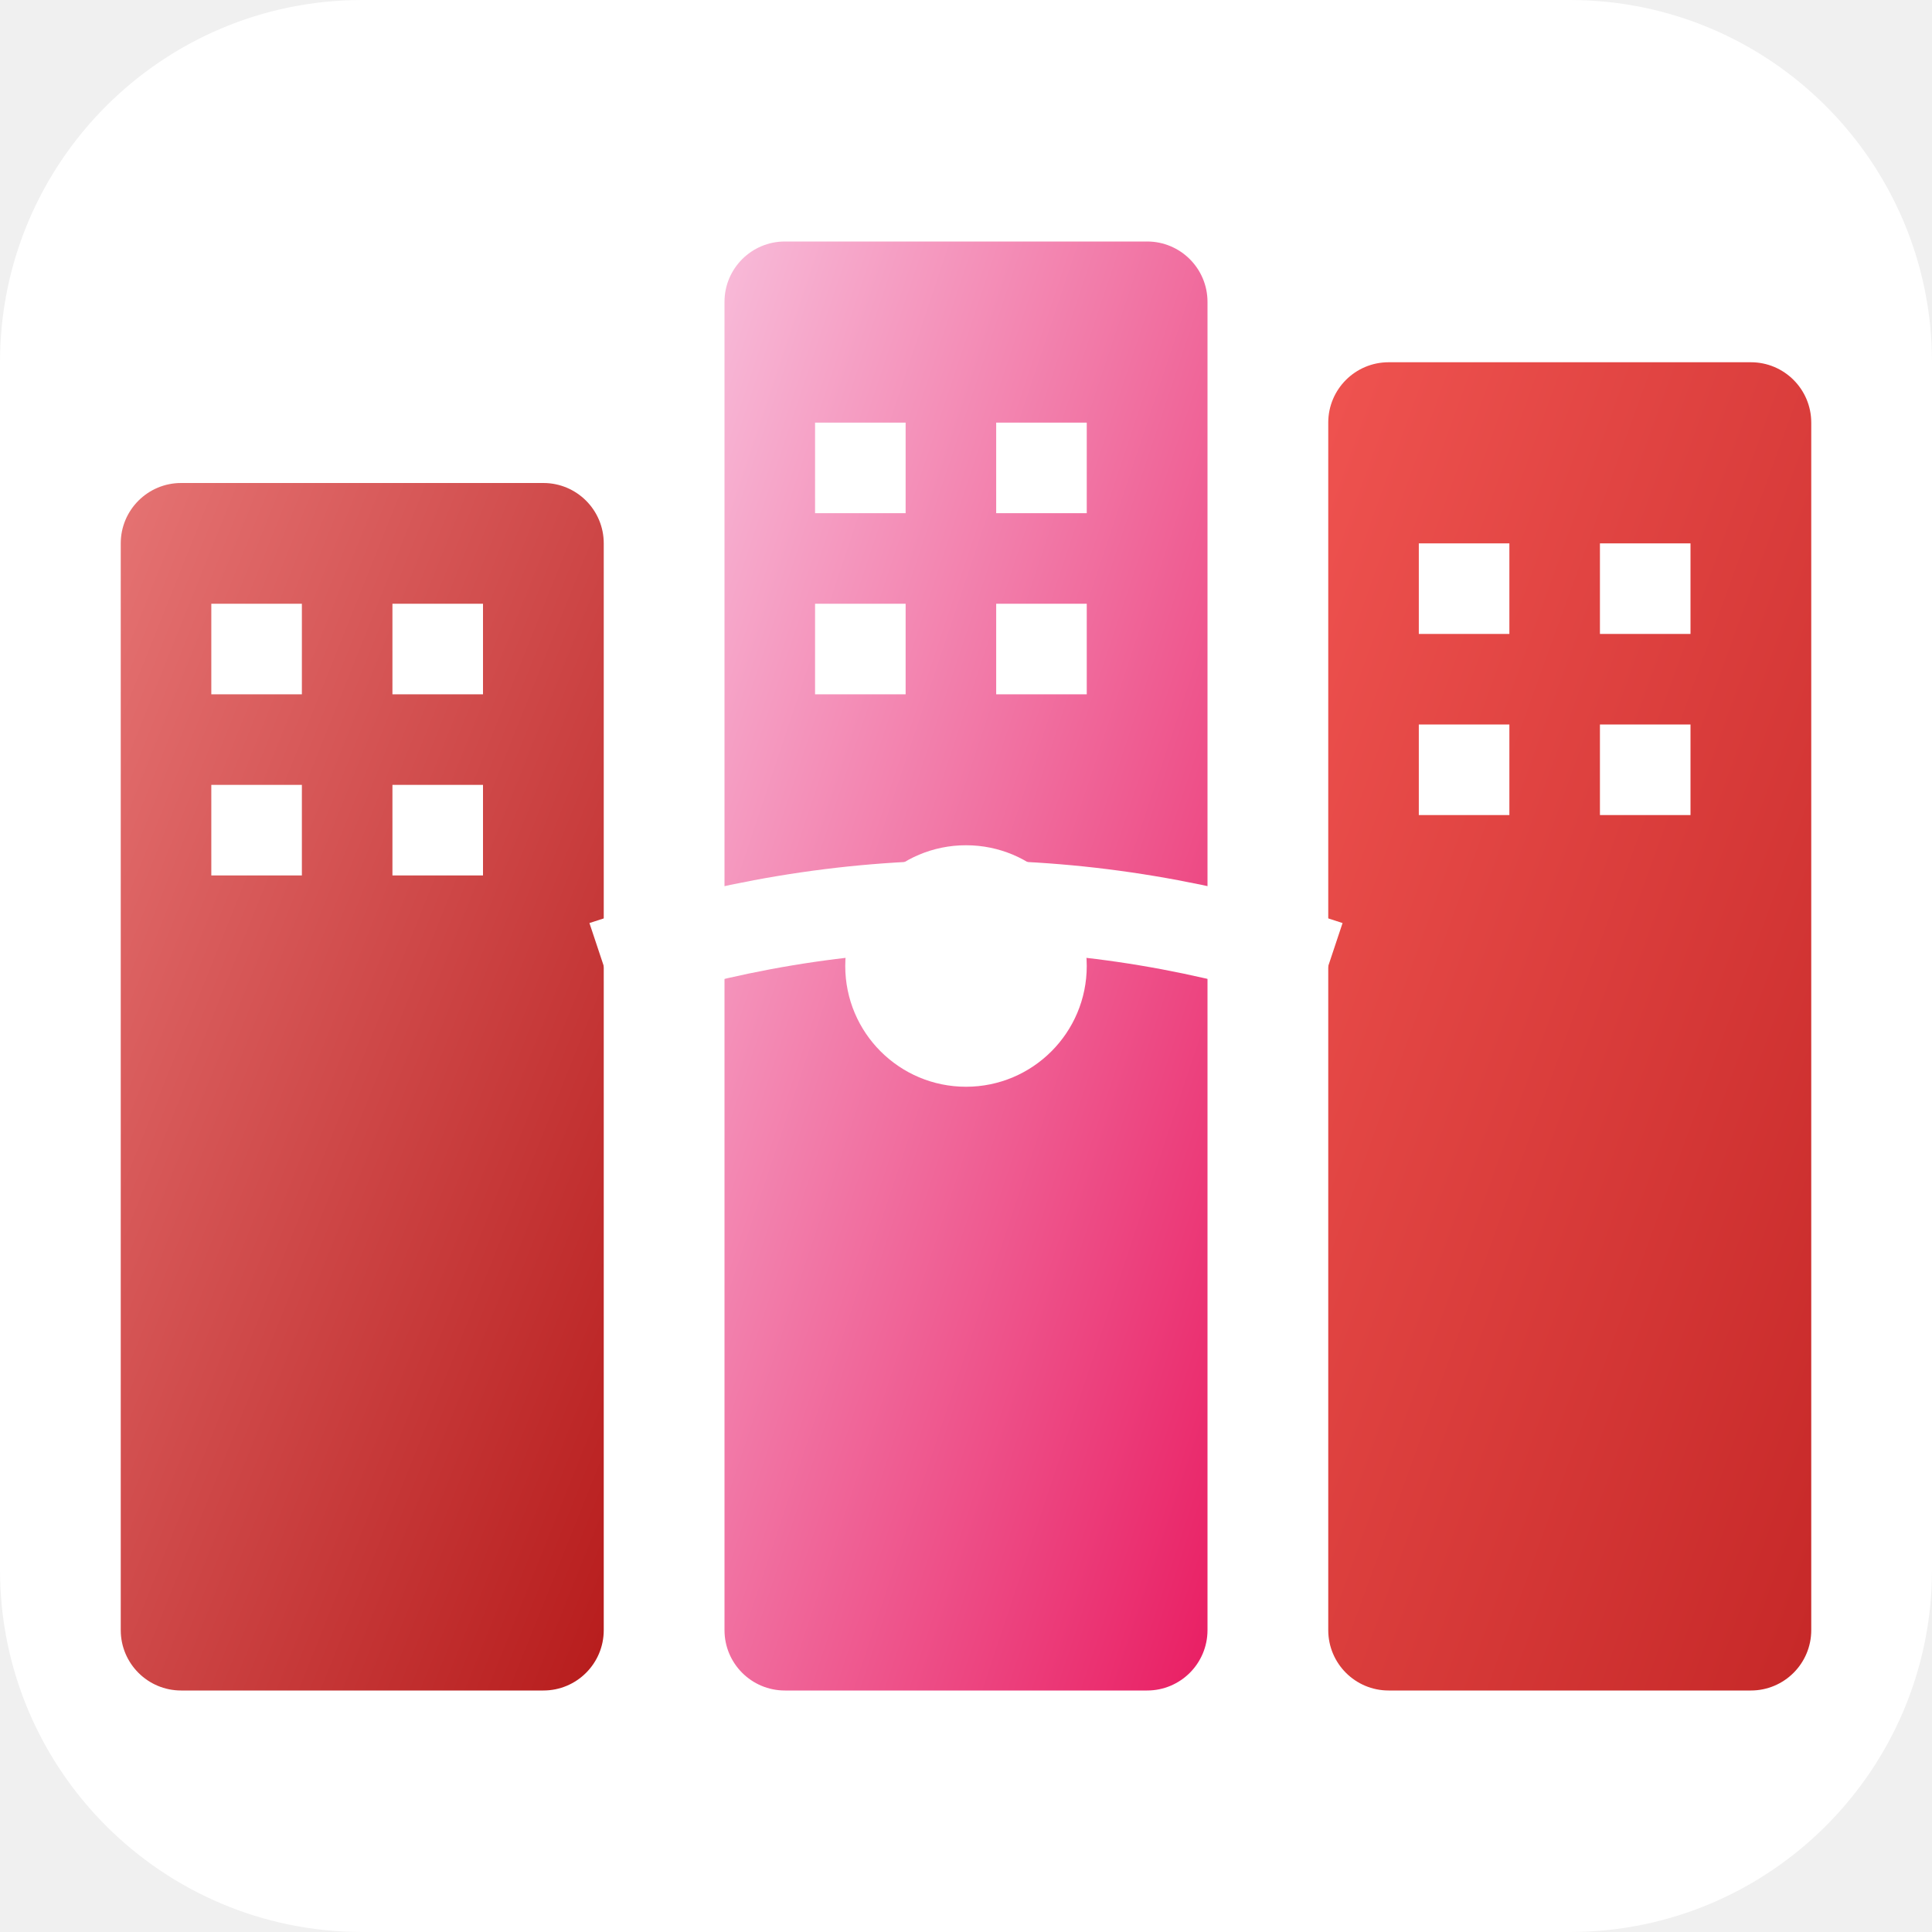
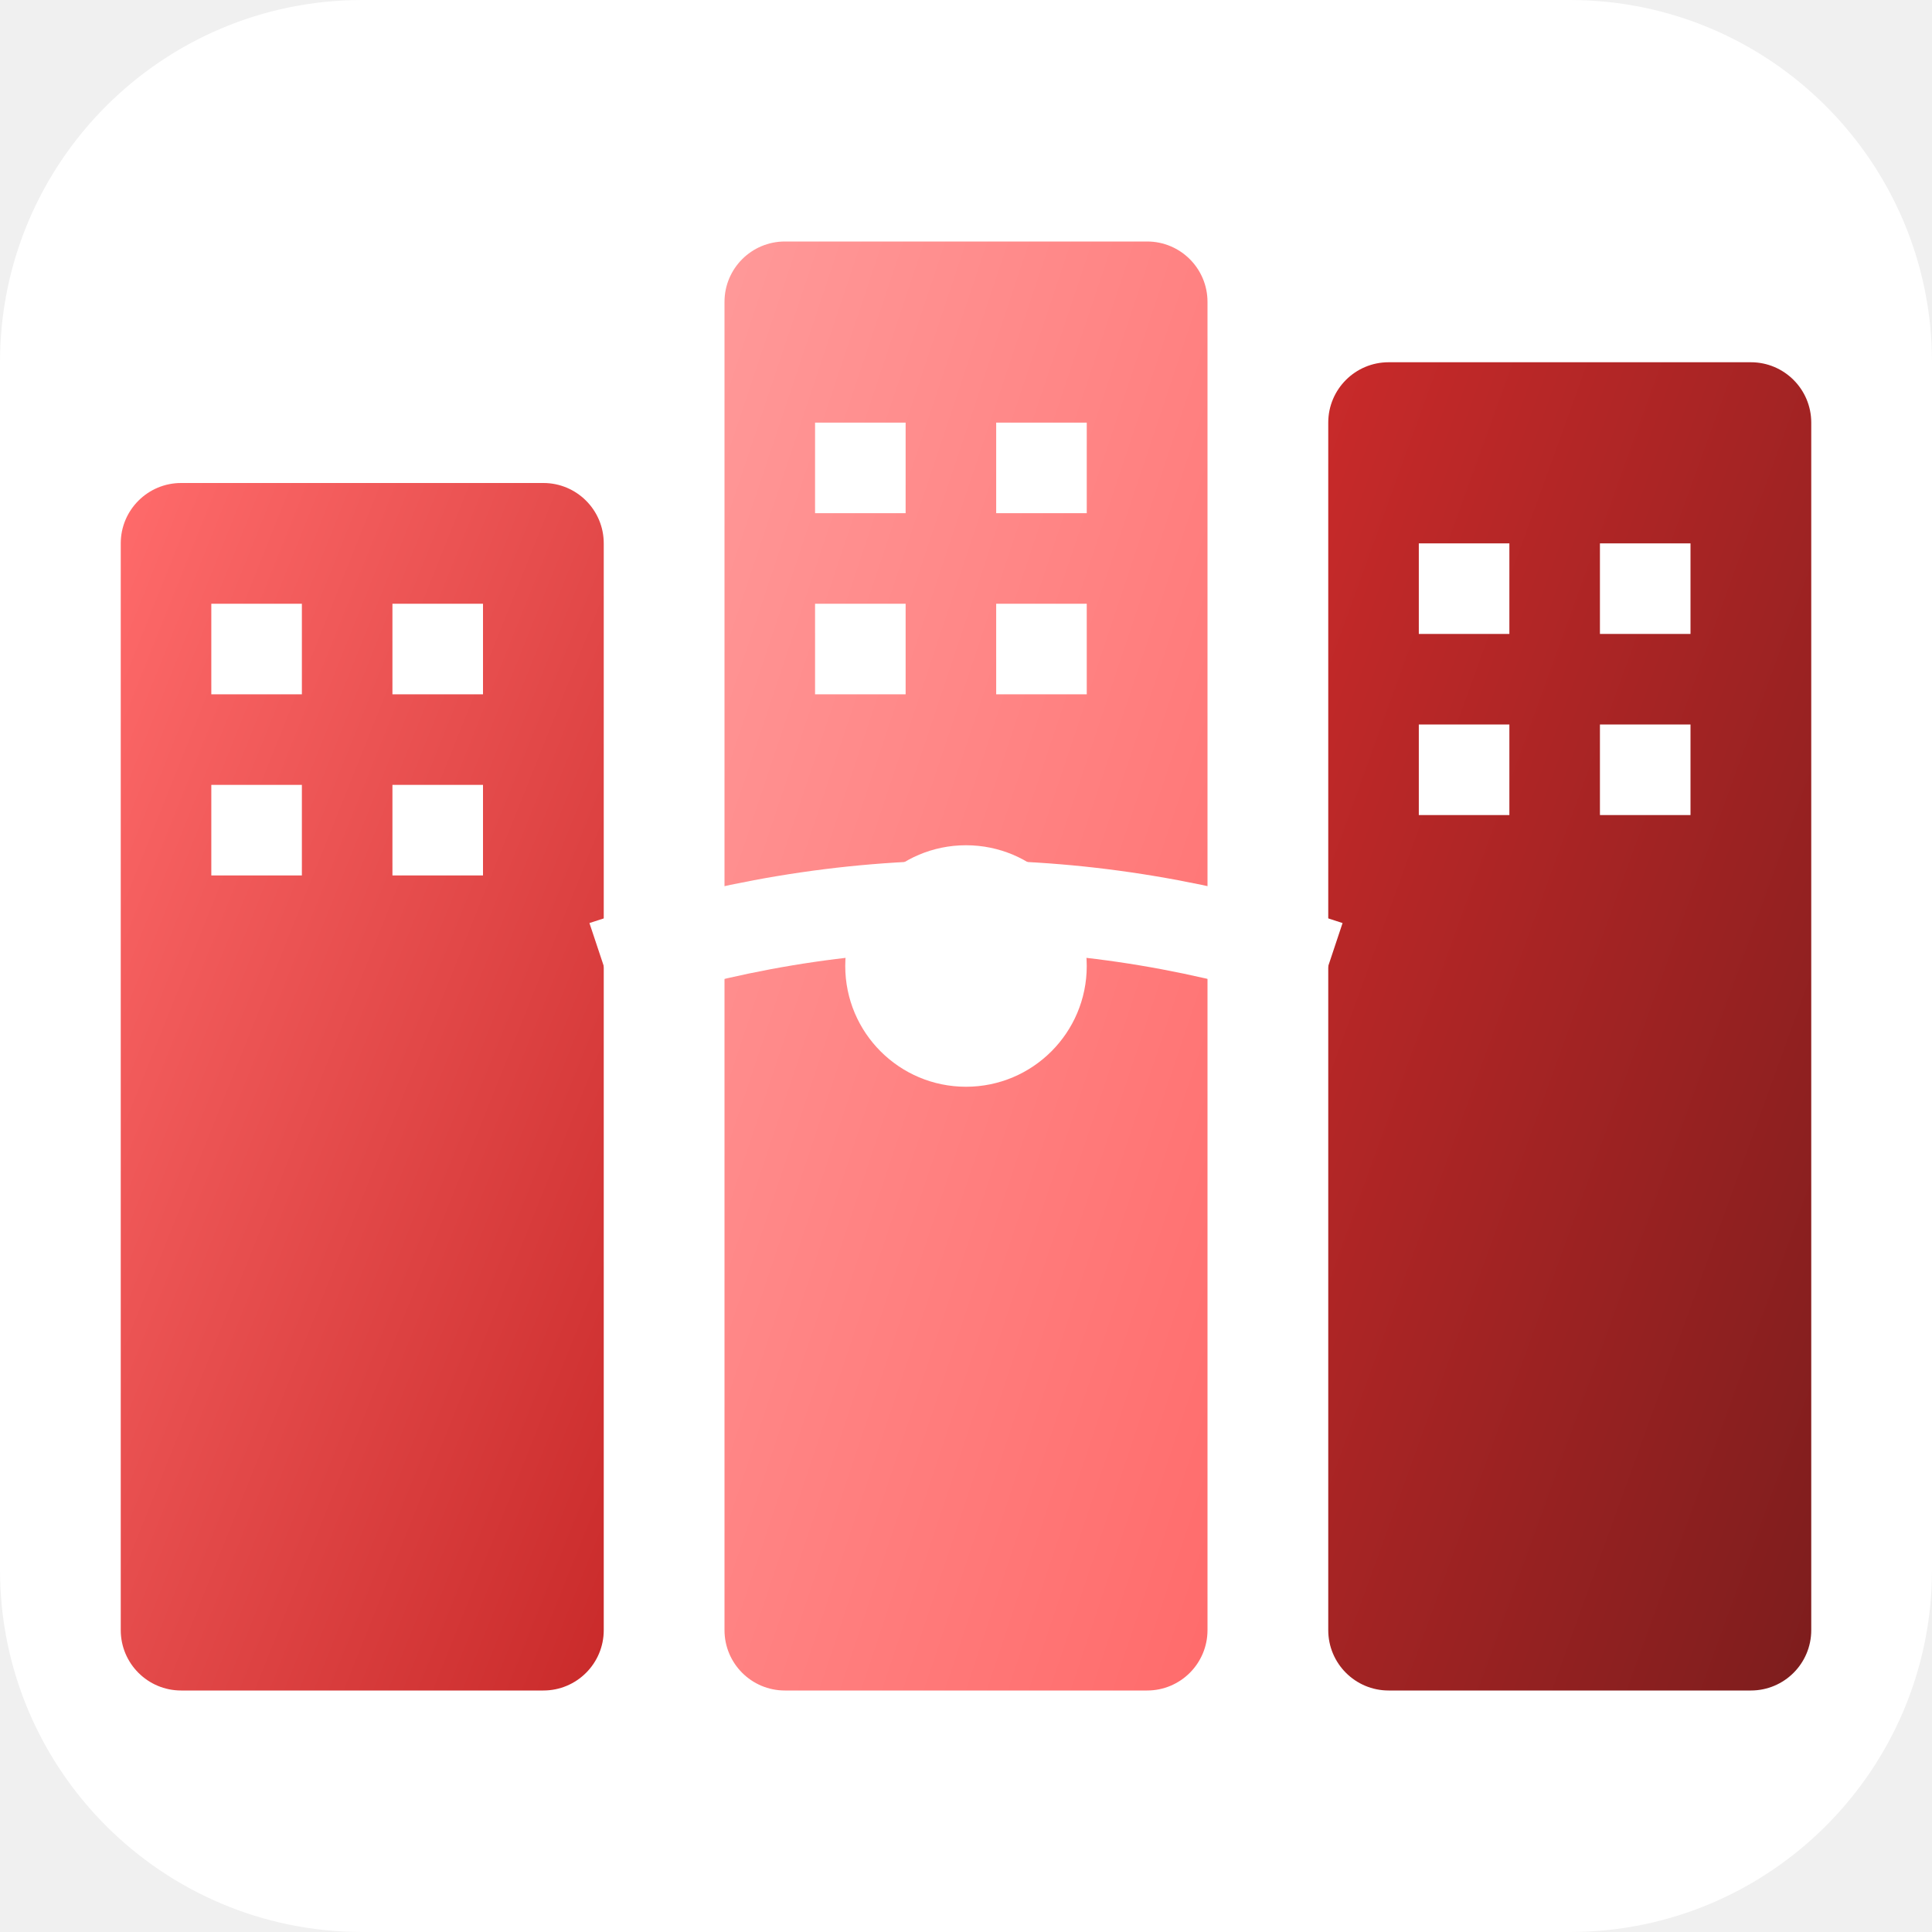
<svg xmlns="http://www.w3.org/2000/svg" width="180" height="180" viewBox="0 0 64 64" fill="none">
  <defs>
    <linearGradient id="grad1" x1="0%" y1="0%" x2="100%" y2="100%">
-       <stop offset="0%" style="stop-color:#E57373;stop-opacity:1" />
-       <stop offset="100%" style="stop-color:#B71C1C;stop-opacity:1" />
+       <stop offset="0%" style="stop-color:#FF6B6B;stop-opacity:1" />
+       <stop offset="100%" style="stop-color:#C92A2A;stop-opacity:1" />
    </linearGradient>
    <linearGradient id="grad2" x1="0%" y1="0%" x2="100%" y2="100%">
-       <stop offset="0%" style="stop-color:#F8BBD9;stop-opacity:1" />
-       <stop offset="100%" style="stop-color:#E91E63;stop-opacity:1" />
+       <stop offset="0%" style="stop-color:#FF9999;stop-opacity:1" />
+       <stop offset="100%" style="stop-color:#FF6B6B;stop-opacity:1" />
    </linearGradient>
    <linearGradient id="grad3" x1="0%" y1="0%" x2="100%" y2="100%">
-       <stop offset="0%" style="stop-color:#EF5350;stop-opacity:1" />
-       <stop offset="100%" style="stop-color:#C62828;stop-opacity:1" />
+       <stop offset="0%" style="stop-color:#C92A2A;stop-opacity:1" />
+       <stop offset="100%" style="stop-color:#7D1D1D;stop-opacity:1" />
    </linearGradient>
  </defs>
  <rect width="64" height="64" fill="#FFFFFF" rx="12" />
  <rect x="4" y="16" width="16" height="40" fill="url(#grad1)" rx="2" />
  <rect x="24" y="8" width="16" height="48" fill="url(#grad2)" rx="2" />
  <rect x="44" y="12" width="16" height="44" fill="url(#grad3)" rx="2" />
  <rect x="7" y="20" width="3" height="3" fill="white" />
  <rect x="13" y="20" width="3" height="3" fill="white" />
  <rect x="7" y="26" width="3" height="3" fill="white" />
  <rect x="13" y="26" width="3" height="3" fill="white" />
  <rect x="27" y="14" width="3" height="3" fill="white" />
  <rect x="33" y="14" width="3" height="3" fill="white" />
  <rect x="27" y="20" width="3" height="3" fill="white" />
  <rect x="33" y="20" width="3" height="3" fill="white" />
  <rect x="47" y="18" width="3" height="3" fill="white" />
  <rect x="53" y="18" width="3" height="3" fill="white" />
  <rect x="47" y="24" width="3" height="3" fill="white" />
  <rect x="53" y="24" width="3" height="3" fill="white" />
  <path d="M20,32 Q32,28 44,32" stroke="white" stroke-width="3" fill="none" />
  <circle cx="32" cy="32" r="4" fill="white" />
</svg>
